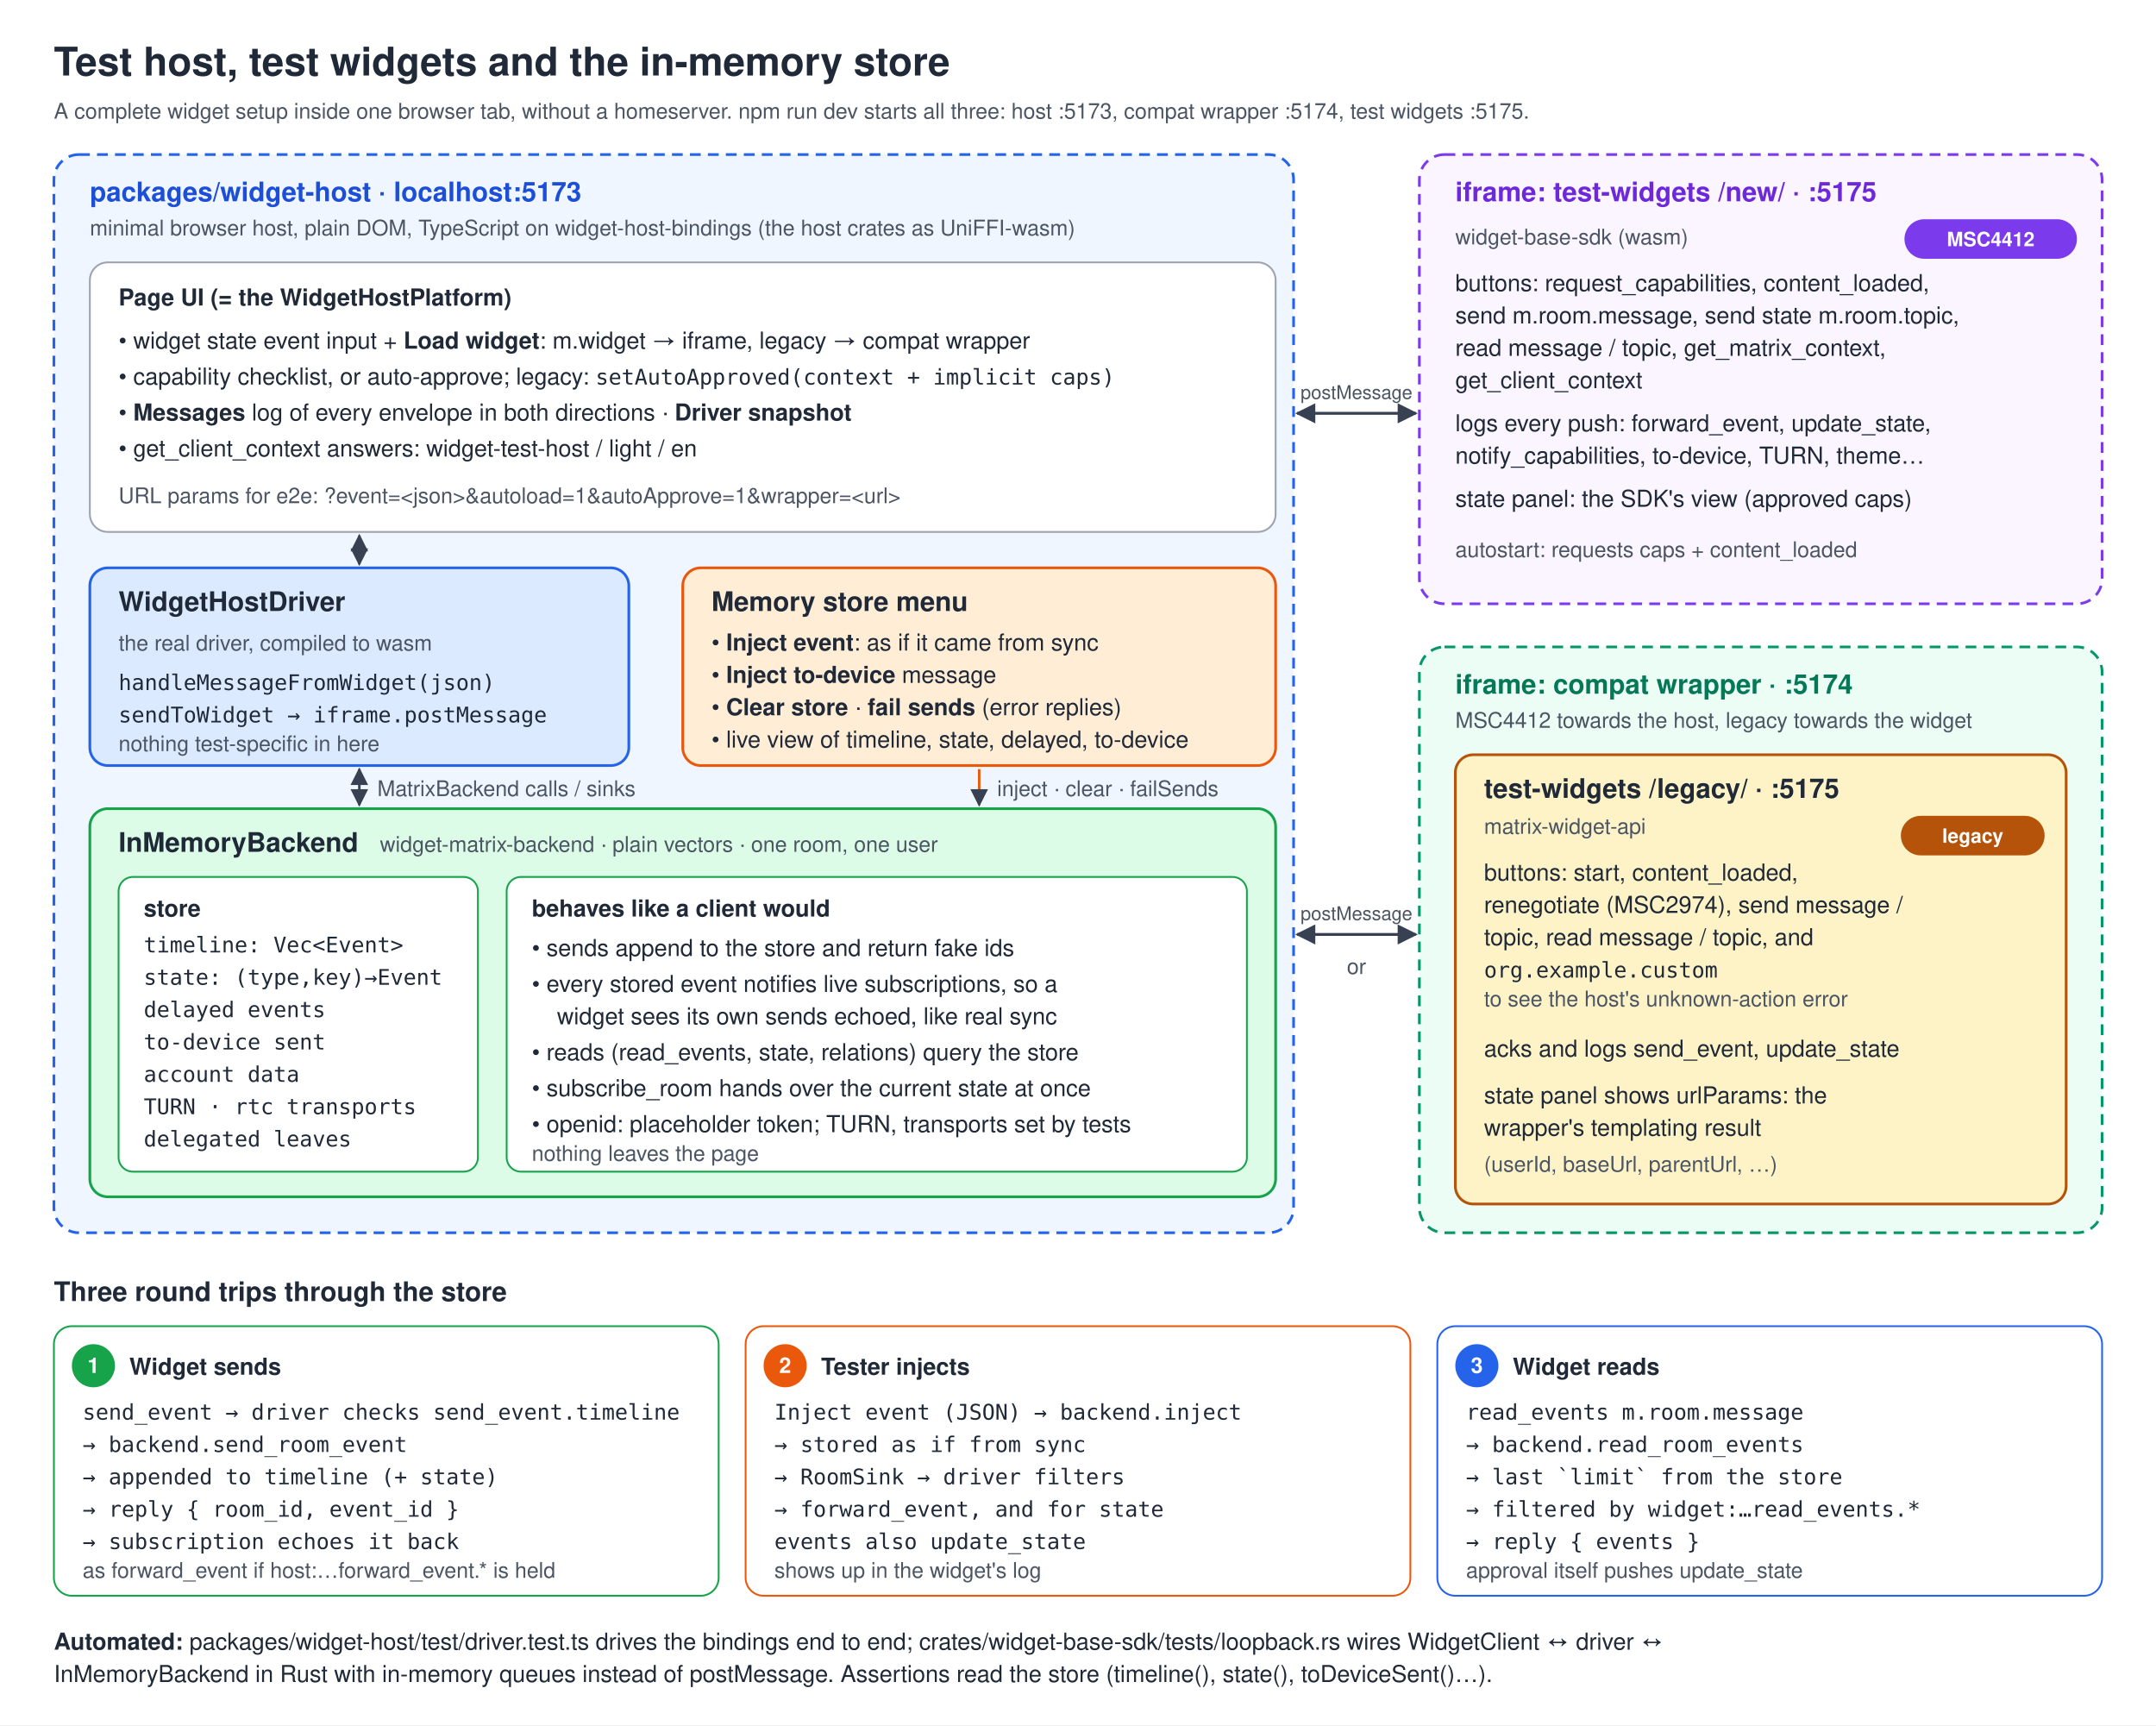
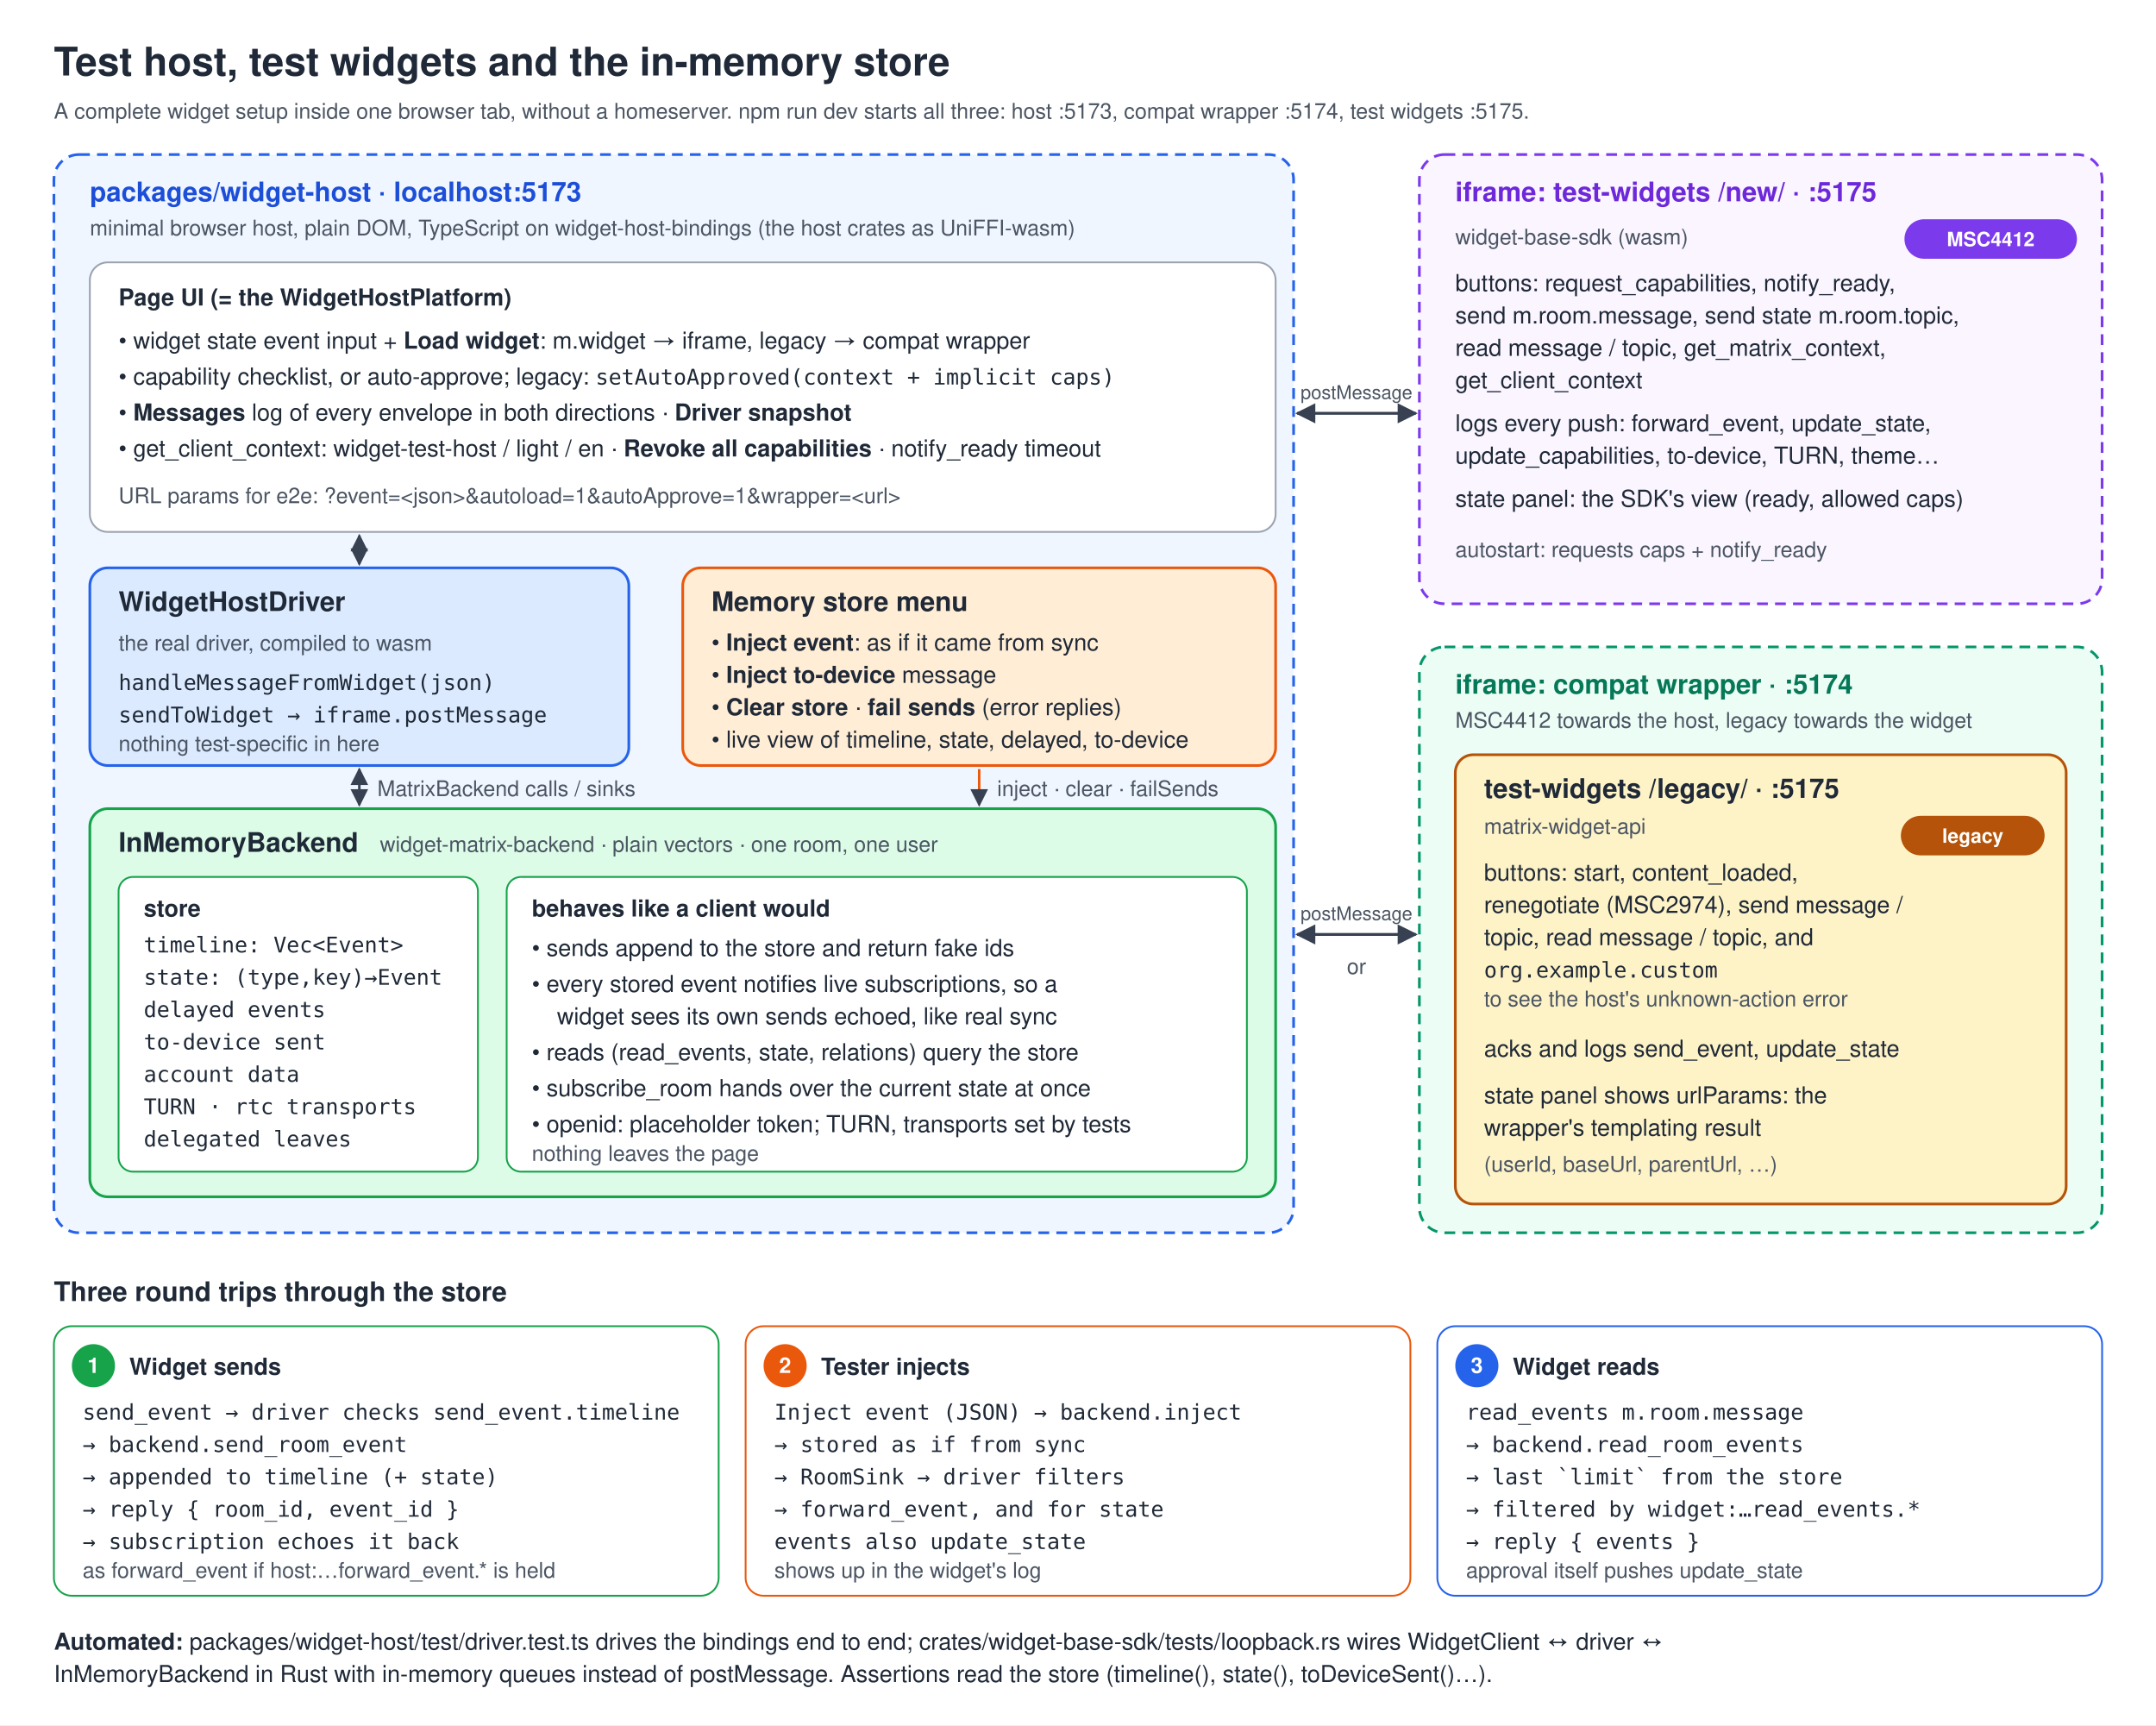
<svg xmlns="http://www.w3.org/2000/svg" viewBox="0 0 1200 960" width="1200" height="960" font-family="-apple-system, 'Segoe UI', Helvetica, Arial, sans-serif">
  <style>
    text { fill: #1f2937; white-space: pre; }
    .h1 { font-size: 22px; font-weight: 700; }
    .h2 { font-size: 15px; font-weight: 700; }
    .b { font-size: 13px; }
    .bb { font-size: 13px; font-weight: 700; }
    .s { font-size: 12px; fill: #4b5563; }
    .m { font-family: ui-monospace, SFMono-Regular, Menlo, monospace; font-size: 12px; }
    .badge { font-size: 11px; font-weight: 700; fill: #ffffff; }
    .num { font-size: 12px; font-weight: 700; fill: #ffffff; }
  </style>
  <defs>
    <marker id="arr" viewBox="0 0 10 10" refX="9" refY="5" markerWidth="7" markerHeight="7" orient="auto-start-reverse">
      <path d="M0,0 L10,5 L0,10 z" fill="#374151" />
    </marker>
    <marker id="arrg" viewBox="0 0 10 10" refX="9" refY="5" markerWidth="7" markerHeight="7" orient="auto">
      <path d="M0,0 L10,5 L0,10 z" fill="#16a34a" />
    </marker>
  </defs>
  <rect width="1200" height="960" fill="#ffffff" />
  <text x="30" y="42" class="h1">Test host, test widgets and the in-memory store</text>
  <text x="30" y="66" class="s">A complete widget setup inside one browser tab, without a homeserver. npm run dev starts all three: host :5173, compat wrapper :5174, test widgets :5175.</text>
  <rect x="30" y="86" width="690" height="600" rx="14" fill="#eff6ff" stroke="#2563eb" stroke-width="1.5" stroke-dasharray="6 4" />
  <text x="50" y="112" class="h2" style="fill:#1d4ed8">packages/widget-host  ·  localhost:5173</text>
  <text x="50" y="131" class="s">minimal browser host, plain DOM, TypeScript on widget-host-bindings (the host crates as UniFFI-wasm)</text>
  <rect x="50" y="146" width="660" height="150" rx="10" fill="#ffffff" stroke="#9ca3af" />
  <text x="66" y="170" class="bb">Page UI (= the WidgetHostPlatform)</text>
  <text x="66" y="194" class="b">• widget state event input + <tspan font-weight="700">Load widget</tspan>: m.widget → iframe, legacy → compat wrapper</text>
  <text x="66" y="214" class="b">• capability checklist, or auto-approve; legacy: <tspan font-family="ui-monospace, SFMono-Regular, Menlo, monospace" font-size="12">setAutoApproved(context + implicit caps)</tspan>
  </text>
  <text x="66" y="234" class="b">• <tspan font-weight="700">Messages</tspan> log of every envelope in both directions · <tspan font-weight="700">Driver snapshot</tspan>
  </text>
-   <text x="66" y="254" class="b">• get_client_context answers: widget-test-host / light / en</text>
+   <text x="66" y="254" class="b">• get_client_context: widget-test-host / light / en · <tspan font-weight="700">Revoke all capabilities</tspan> · notify_ready timeout</text>
  <text x="66" y="280" class="s">URL params for e2e: ?event=&lt;json&gt;&amp;autoload=1&amp;autoApprove=1&amp;wrapper=&lt;url&gt;</text>
  <rect x="50" y="316" width="300" height="110" rx="10" fill="#dbeafe" stroke="#2563eb" stroke-width="1.5" />
  <text x="66" y="340" class="h2">WidgetHostDriver</text>
  <text x="66" y="362" class="s">the real driver, compiled to wasm</text>
  <text x="66" y="384" class="m">handleMessageFromWidget(json)</text>
  <text x="66" y="402" class="m">sendToWidget → iframe.postMessage</text>
  <text x="66" y="418" class="s">nothing test-specific in here</text>
  <rect x="380" y="316" width="330" height="110" rx="10" fill="#ffedd5" stroke="#ea580c" stroke-width="1.5" />
  <text x="396" y="340" class="h2">Memory store menu</text>
  <text x="396" y="362" class="b">• <tspan font-weight="700">Inject event</tspan>: as if it came from sync</text>
  <text x="396" y="380" class="b">• <tspan font-weight="700">Inject to-device</tspan> message</text>
  <text x="396" y="398" class="b">• <tspan font-weight="700">Clear store</tspan> · <tspan font-weight="700">fail sends</tspan> (error replies)</text>
  <text x="396" y="416" class="b">• live view of timeline, state, delayed, to-device</text>
  <rect x="50" y="450" width="660" height="216" rx="10" fill="#dcfce7" stroke="#16a34a" stroke-width="1.5" />
  <text x="66" y="474" class="h2">InMemoryBackend<tspan dx="12" font-size="12" font-weight="400" fill="#4b5563">widget-matrix-backend · plain vectors · one room, one user</tspan>
  </text>
  <rect x="66" y="488" width="200" height="164" rx="8" fill="#ffffff" stroke="#16a34a" />
  <text x="80" y="510" class="bb">store</text>
  <text x="80" y="530" class="m">timeline: Vec&lt;Event&gt;</text>
  <text x="80" y="548" class="m">state: (type,key)→Event</text>
  <text x="80" y="566" class="m">delayed events</text>
  <text x="80" y="584" class="m">to-device sent</text>
  <text x="80" y="602" class="m">account data</text>
  <text x="80" y="620" class="m">TURN · rtc transports</text>
  <text x="80" y="638" class="m">delegated leaves</text>
  <rect x="282" y="488" width="412" height="164" rx="8" fill="#ffffff" stroke="#16a34a" />
  <text x="296" y="510" class="bb">behaves like a client would</text>
  <text x="296" y="532" class="b">• sends append to the store and return fake ids</text>
  <text x="296" y="552" class="b">• every stored event notifies live subscriptions, so a</text>
  <text x="310" y="570" class="b">widget sees its own sends echoed, like real sync</text>
  <text x="296" y="590" class="b">• reads (read_events, state, relations) query the store</text>
  <text x="296" y="610" class="b">• subscribe_room hands over the current state at once</text>
  <text x="296" y="630" class="b">• openid: placeholder token; TURN, transports set by tests</text>
  <text x="296" y="646" class="s">nothing leaves the page</text>
  <line x1="200" y1="298" x2="200" y2="314" stroke="#374151" stroke-width="1.4" marker-end="url(#arr)" marker-start="url(#arr)" />
  <line x1="200" y1="428" x2="200" y2="448" stroke="#374151" stroke-width="1.4" marker-end="url(#arr)" marker-start="url(#arr)" />
  <text x="210" y="443" class="s">MatrixBackend calls / sinks</text>
  <line x1="545" y1="428" x2="545" y2="448" stroke="#ea580c" stroke-width="1.4" marker-end="url(#arr)" />
  <text x="555" y="443" class="s">inject · clear · failSends</text>
  <rect x="790" y="86" width="380" height="250" rx="14" fill="#faf5ff" stroke="#7c3aed" stroke-width="1.5" stroke-dasharray="6 4" />
  <text x="810" y="112" class="h2" style="fill:#6d28d9">iframe: test-widgets /new/  ·  :5175</text>
  <rect x="1060" y="122" width="96" height="22" rx="11" fill="#7c3aed" />
  <text x="1108" y="137" class="badge" text-anchor="middle">MSC4412</text>
  <text x="810" y="136" class="s">widget-base-sdk (wasm)</text>
-   <text x="810" y="162" class="b">buttons: request_capabilities, content_loaded,</text>
+   <text x="810" y="162" class="b">buttons: request_capabilities, notify_ready,</text>
  <text x="810" y="180" class="b">send m.room.message, send state m.room.topic,</text>
  <text x="810" y="198" class="b">read message / topic, get_matrix_context,</text>
  <text x="810" y="216" class="b">get_client_context</text>
  <text x="810" y="240" class="b">logs every push: forward_event, update_state,</text>
-   <text x="810" y="258" class="b">notify_capabilities, to-device, TURN, theme…</text>
-   <text x="810" y="282" class="b">state panel: the SDK's view (approved caps)</text>
-   <text x="810" y="310" class="s">autostart: requests caps + content_loaded</text>
+   <text x="810" y="258" class="b">update_capabilities, to-device, TURN, theme…</text>
+   <text x="810" y="282" class="b">state panel: the SDK's view (ready, allowed caps)</text>
+   <text x="810" y="310" class="s">autostart: requests caps + notify_ready</text>
  <rect x="790" y="360" width="380" height="326" rx="14" fill="#ecfdf5" stroke="#059669" stroke-width="1.5" stroke-dasharray="6 4" />
  <text x="810" y="386" class="h2" style="fill:#047857">iframe: compat wrapper  ·  :5174</text>
  <text x="810" y="405" class="s">MSC4412 towards the host, legacy towards the widget</text>
  <rect x="810" y="420" width="340" height="250" rx="10" fill="#fef3c7" stroke="#b45309" stroke-width="1.5" />
  <text x="826" y="444" class="h2">test-widgets /legacy/  ·  :5175</text>
  <rect x="1058" y="454" width="80" height="22" rx="11" fill="#b45309" />
  <text x="1098" y="469" class="badge" text-anchor="middle">legacy</text>
  <text x="826" y="464" class="s">matrix-widget-api</text>
  <text x="826" y="490" class="b">buttons: start, content_loaded,</text>
  <text x="826" y="508" class="b">renegotiate (MSC2974), send message /</text>
  <text x="826" y="526" class="b">topic, read message / topic, and</text>
  <text x="826" y="544" class="m">org.example.custom</text>
  <text x="826" y="560" class="s">to see the host's unknown-action error</text>
  <text x="826" y="588" class="b">acks and logs send_event, update_state</text>
  <text x="826" y="614" class="b">state panel shows urlParams: the</text>
  <text x="826" y="632" class="b">wrapper's templating result</text>
  <text x="826" y="652" class="s">(userId, baseUrl, parentUrl, …)</text>
  <line x1="722" y1="230" x2="788" y2="230" stroke="#374151" stroke-width="1.6" marker-end="url(#arr)" marker-start="url(#arr)" />
  <text x="755" y="222" class="s" text-anchor="middle" style="font-size:10.5px">postMessage</text>
  <line x1="722" y1="520" x2="788" y2="520" stroke="#374151" stroke-width="1.6" marker-end="url(#arr)" marker-start="url(#arr)" />
  <text x="755" y="512" class="s" text-anchor="middle" style="font-size:10.5px">postMessage</text>
  <text x="755" y="542" class="s" text-anchor="middle">or</text>
  <text x="30" y="724" class="h2">Three round trips through the store</text>
  <rect x="30" y="738" width="370" height="150" rx="10" fill="#ffffff" stroke="#16a34a" />
  <circle cx="52" cy="760" r="12" fill="#16a34a" />
  <text x="52" y="764" class="num" text-anchor="middle">1</text>
  <text x="72" y="765" class="bb">Widget sends</text>
  <text x="46" y="790" class="m">send_event → driver checks send_event.timeline</text>
  <text x="46" y="808" class="m">→ backend.send_room_event</text>
  <text x="46" y="826" class="m">→ appended to timeline (+ state)</text>
  <text x="46" y="844" class="m">→ reply { room_id, event_id }</text>
  <text x="46" y="862" class="m">→ subscription echoes it back</text>
  <text x="46" y="878" class="s">   as forward_event if host:…forward_event.* is held</text>
  <rect x="415" y="738" width="370" height="150" rx="10" fill="#ffffff" stroke="#ea580c" />
  <circle cx="437" cy="760" r="12" fill="#ea580c" />
  <text x="437" y="764" class="num" text-anchor="middle">2</text>
  <text x="457" y="765" class="bb">Tester injects</text>
  <text x="431" y="790" class="m">Inject event (JSON) → backend.inject</text>
  <text x="431" y="808" class="m">→ stored as if from sync</text>
  <text x="431" y="826" class="m">→ RoomSink → driver filters</text>
  <text x="431" y="844" class="m">→ forward_event, and for state</text>
  <text x="431" y="862" class="m">  events also update_state</text>
  <text x="431" y="878" class="s">   shows up in the widget's log</text>
  <rect x="800" y="738" width="370" height="150" rx="10" fill="#ffffff" stroke="#2563eb" />
  <circle cx="822" cy="760" r="12" fill="#2563eb" />
  <text x="822" y="764" class="num" text-anchor="middle">3</text>
  <text x="842" y="765" class="bb">Widget reads</text>
  <text x="816" y="790" class="m">read_events m.room.message</text>
  <text x="816" y="808" class="m">→ backend.read_room_events</text>
  <text x="816" y="826" class="m">→ last `limit` from the store</text>
  <text x="816" y="844" class="m">→ filtered by widget:…read_events.*</text>
  <text x="816" y="862" class="m">→ reply { events }</text>
  <text x="816" y="878" class="s">   approval itself pushes update_state</text>
  <text x="30" y="918" class="b">
    <tspan font-weight="700">Automated:</tspan> packages/widget-host/test/driver.test.ts drives the bindings end to end; crates/widget-base-sdk/tests/loopback.rs wires WidgetClient ↔ driver ↔</text>
  <text x="30" y="936" class="b">InMemoryBackend in Rust with in-memory queues instead of postMessage. Assertions read the store (timeline(), state(), toDeviceSent()…).</text>
</svg>
